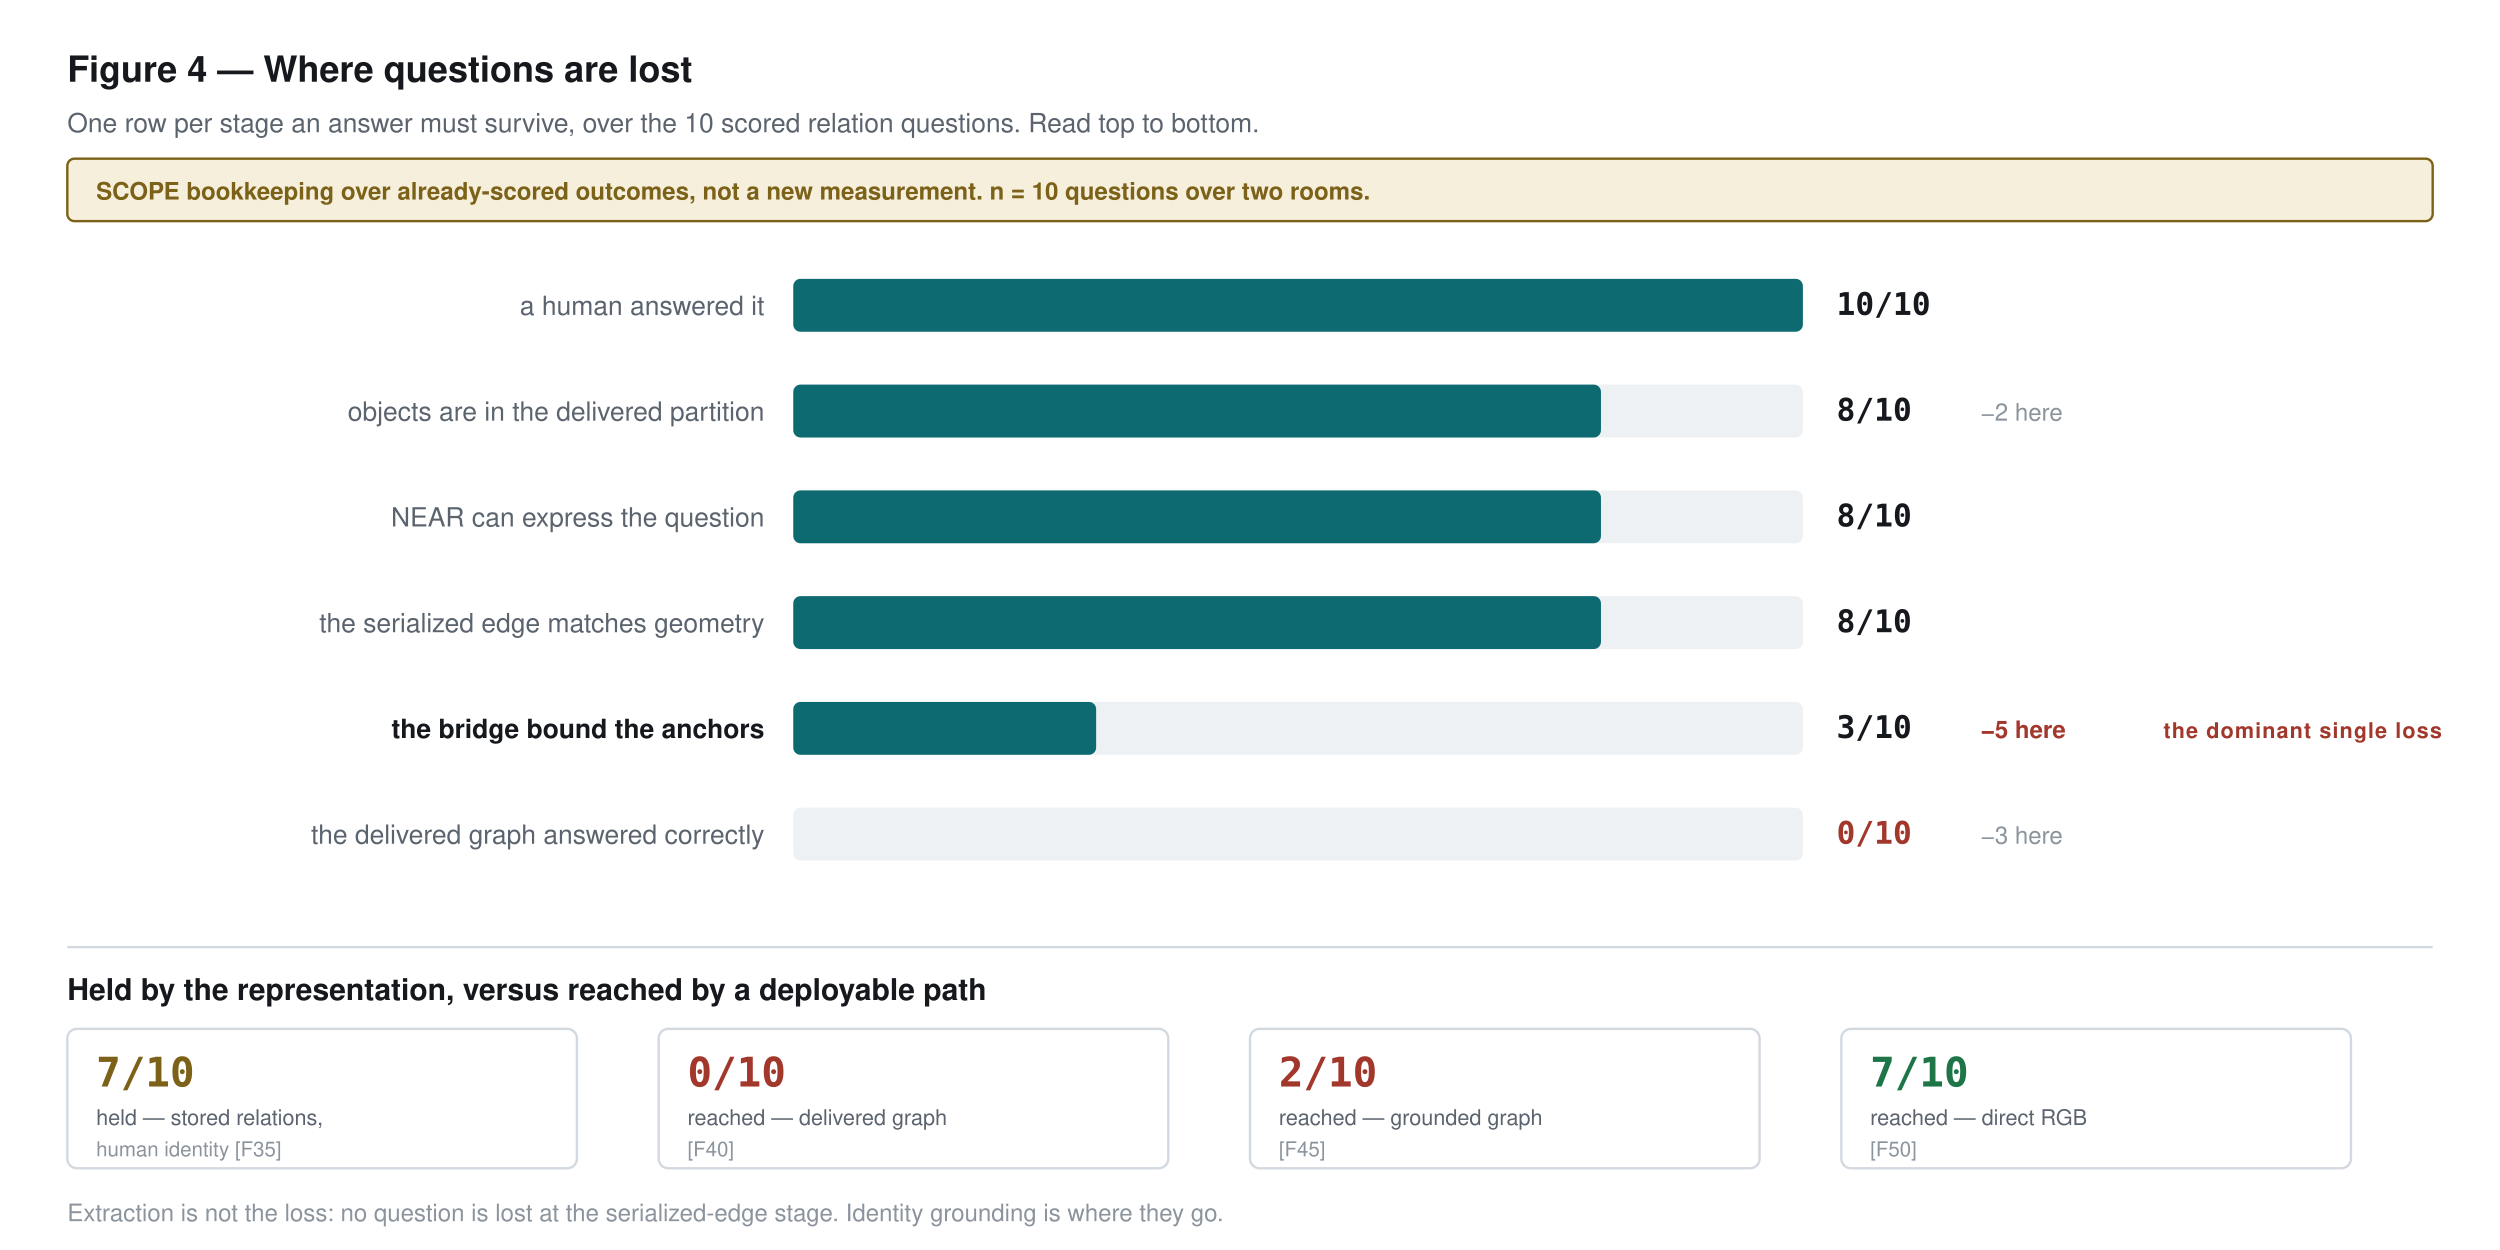
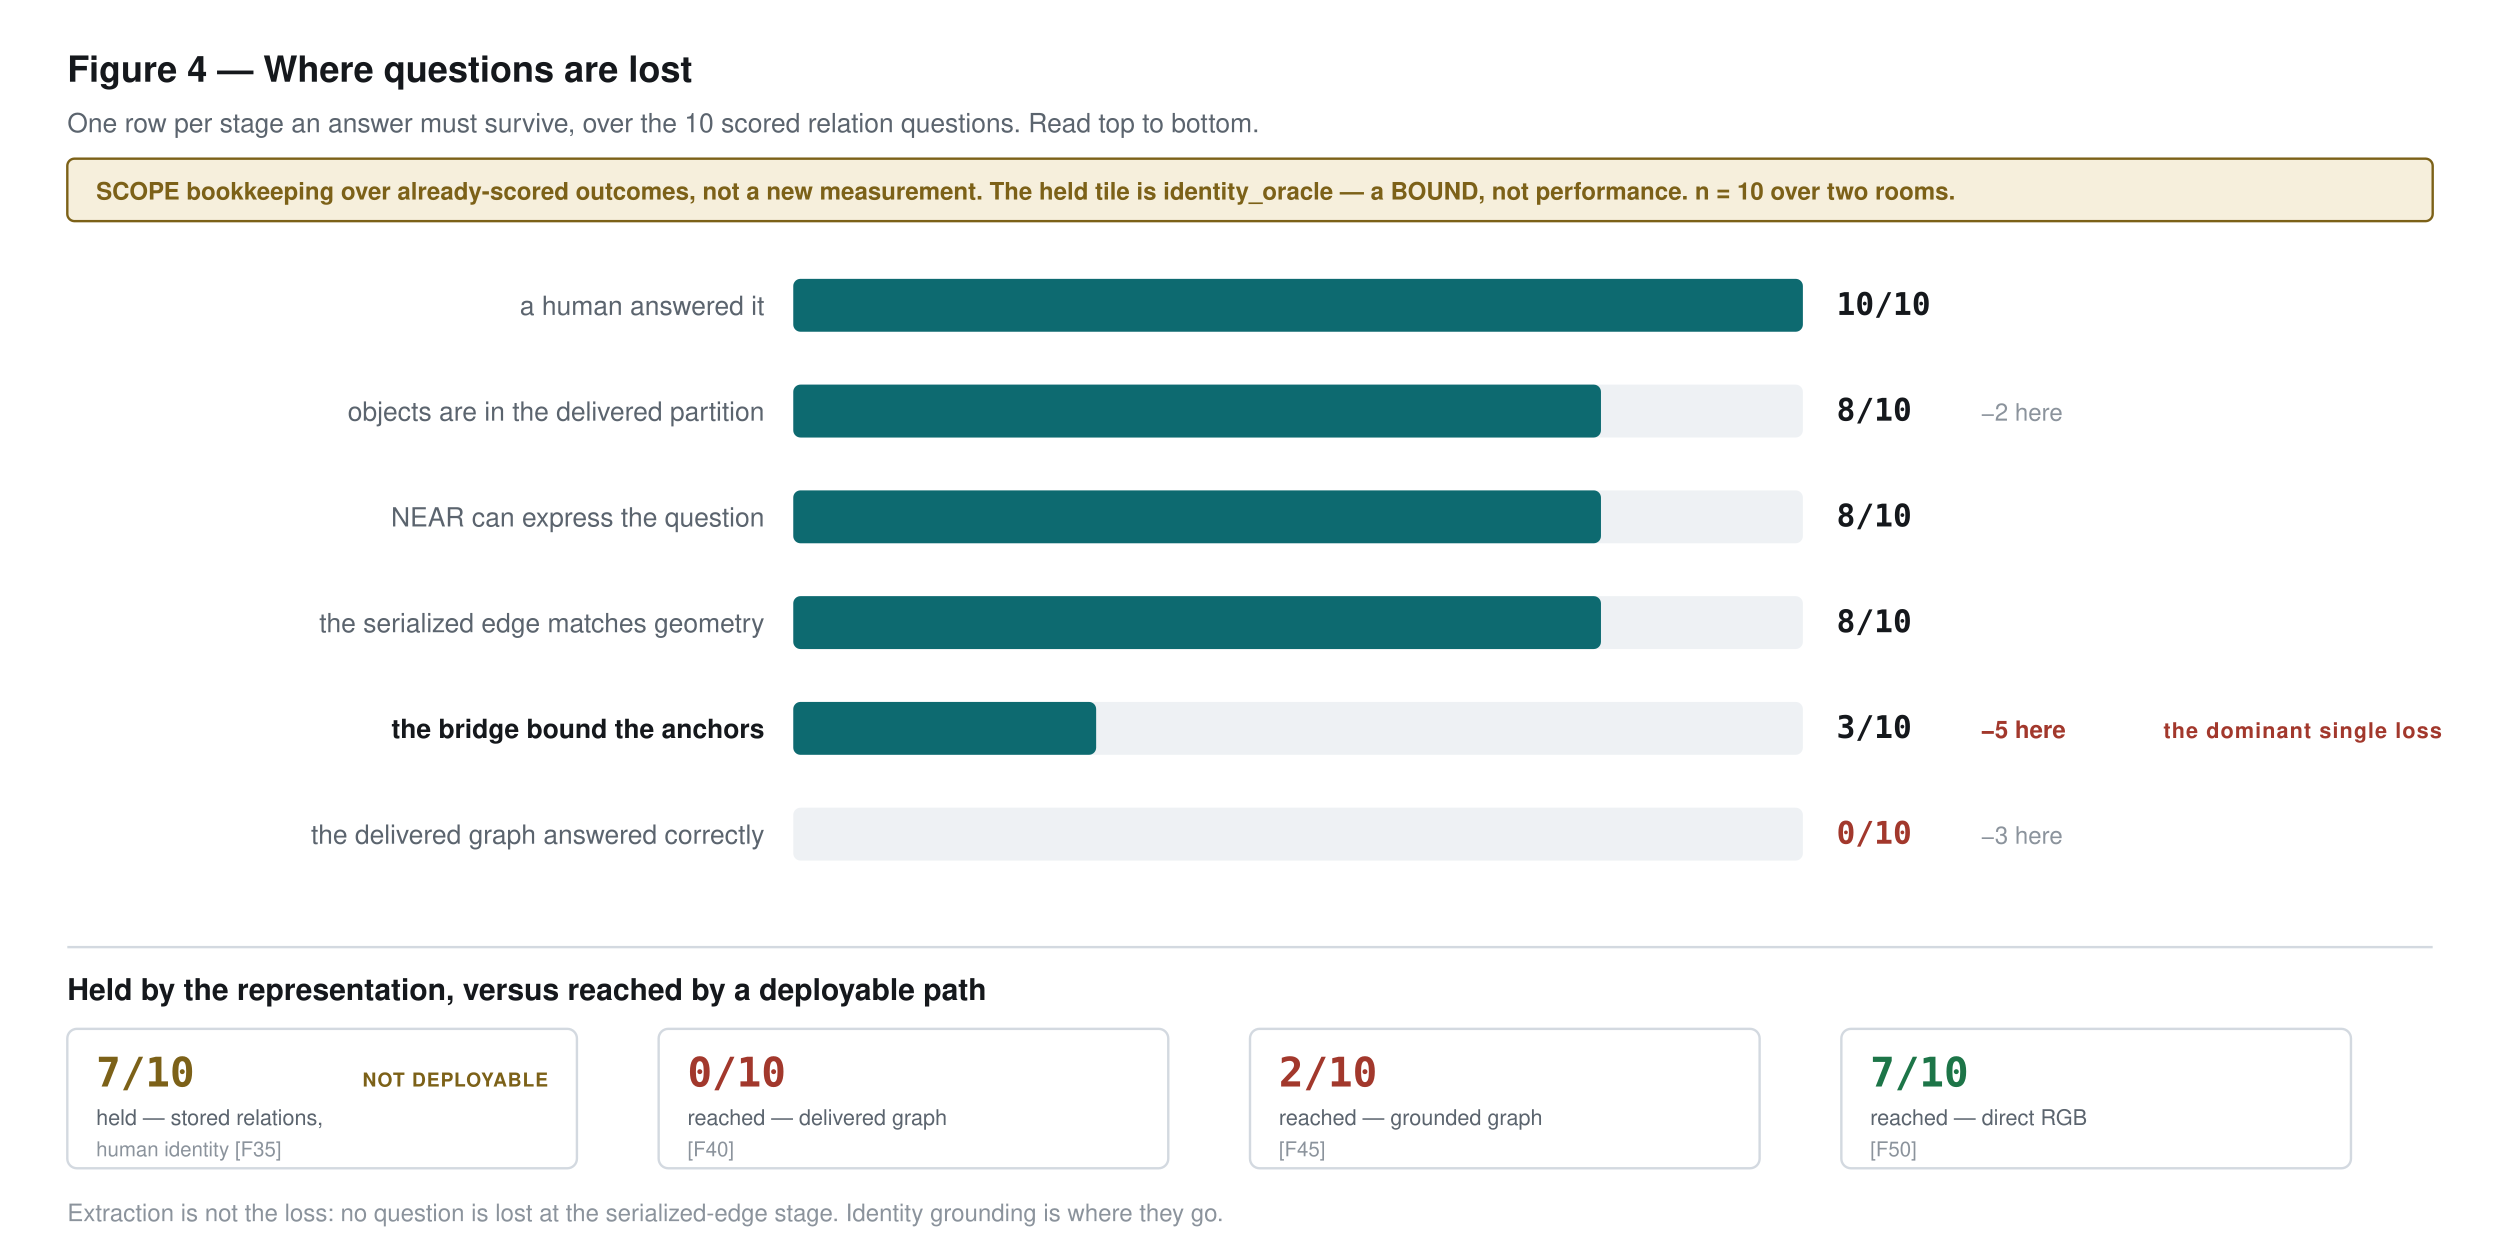
<svg xmlns="http://www.w3.org/2000/svg" width="1040" height="520" viewBox="0 0 1040 520" role="img" aria-label="Where questions are lost">
  <defs>
    <pattern id="hatch" width="6" height="6" patternUnits="userSpaceOnUse" patternTransform="rotate(45)">
      <rect width="6" height="6" fill="#ffffff" />
      <line x1="0" y1="0" x2="0" y2="6" stroke="#7c6118" stroke-width="2.2" />
    </pattern>
  </defs>
  <rect width="1040" height="520" fill="#ffffff" />
  <text x="28" y="34" font-family="Helvetica, Arial, sans-serif" font-size="15" fill="#15181c" text-anchor="start" font-weight="600">Figure 4 — Where questions are lost</text>
  <text x="28" y="55" font-family="Helvetica, Arial, sans-serif" font-size="11" fill="#5b646e" text-anchor="start" font-weight="normal">One row per stage an answer must survive, over the 10 scored relation questions. Read top to bottom.</text>
  <rect x="28" y="66" width="984" height="26" rx="3" fill="#f6efdc" stroke="#7c6118" stroke-width="1" />
-   <text x="40" y="83" font-family="Helvetica, Arial, sans-serif" font-size="10" fill="#7c6118" text-anchor="start" font-weight="600">SCOPE  bookkeeping over already-scored outcomes, not a new measurement. n = 10 questions over two rooms.</text>
+   <text x="40" y="83" font-family="Helvetica, Arial, sans-serif" font-size="10" fill="#7c6118" text-anchor="start" font-weight="600">SCOPE  bookkeeping over already-scored outcomes, not a new measurement. The held tile is identity_oracle — a BOUND, not performance. n = 10 over two rooms.</text>
  <text x="318" y="131" font-family="Helvetica, Arial, sans-serif" font-size="11" fill="#5b646e" text-anchor="end" font-weight="normal">a human answered it</text>
  <rect x="330" y="116" width="420" height="22" rx="3" fill="#eef1f4" />
  <rect x="330" y="116" width="420.0" height="22" rx="3" fill="#0d6a70" />
  <text x="764" y="131" font-family="ui-monospace, 'SF Mono', Menlo, monospace" font-size="13" fill="#15181c" text-anchor="start" font-weight="700">10/10</text>
  <text x="318" y="175" font-family="Helvetica, Arial, sans-serif" font-size="11" fill="#5b646e" text-anchor="end" font-weight="normal">objects are in the delivered partition</text>
  <rect x="330" y="160" width="420" height="22" rx="3" fill="#eef1f4" />
  <rect x="330" y="160" width="336.0" height="22" rx="3" fill="#0d6a70" />
  <text x="764" y="175" font-family="ui-monospace, 'SF Mono', Menlo, monospace" font-size="13" fill="#15181c" text-anchor="start" font-weight="700">8/10</text>
  <text x="824" y="175" font-family="Helvetica, Arial, sans-serif" font-size="10" fill="#8b939c" text-anchor="start" font-weight="normal">−2 here</text>
  <text x="318" y="219" font-family="Helvetica, Arial, sans-serif" font-size="11" fill="#5b646e" text-anchor="end" font-weight="normal">NEAR can express the question</text>
  <rect x="330" y="204" width="420" height="22" rx="3" fill="#eef1f4" />
  <rect x="330" y="204" width="336.0" height="22" rx="3" fill="#0d6a70" />
  <text x="764" y="219" font-family="ui-monospace, 'SF Mono', Menlo, monospace" font-size="13" fill="#15181c" text-anchor="start" font-weight="700">8/10</text>
  <text x="318" y="263" font-family="Helvetica, Arial, sans-serif" font-size="11" fill="#5b646e" text-anchor="end" font-weight="normal">the serialized edge matches geometry</text>
  <rect x="330" y="248" width="420" height="22" rx="3" fill="#eef1f4" />
  <rect x="330" y="248" width="336.0" height="22" rx="3" fill="#0d6a70" />
  <text x="764" y="263" font-family="ui-monospace, 'SF Mono', Menlo, monospace" font-size="13" fill="#15181c" text-anchor="start" font-weight="700">8/10</text>
  <text x="318" y="307" font-family="Helvetica, Arial, sans-serif" font-size="11" fill="#15181c" text-anchor="end" font-weight="700">the bridge bound the anchors</text>
  <rect x="330" y="292" width="420" height="22" rx="3" fill="#eef1f4" />
  <rect x="330" y="292" width="126.0" height="22" rx="3" fill="#0d6a70" />
  <text x="764" y="307" font-family="ui-monospace, 'SF Mono', Menlo, monospace" font-size="13" fill="#15181c" text-anchor="start" font-weight="700">3/10</text>
  <text x="824" y="307" font-family="Helvetica, Arial, sans-serif" font-size="10" fill="#a2382c" text-anchor="start" font-weight="700">−5 here</text>
  <text x="900" y="307" font-family="Helvetica, Arial, sans-serif" font-size="9" fill="#a2382c" text-anchor="start" font-weight="700" letter-spacing="0.05em">the dominant single loss</text>
  <text x="318" y="351" font-family="Helvetica, Arial, sans-serif" font-size="11" fill="#5b646e" text-anchor="end" font-weight="normal">the delivered graph answered correctly</text>
  <rect x="330" y="336" width="420" height="22" rx="3" fill="#eef1f4" />
  <text x="764" y="351" font-family="ui-monospace, 'SF Mono', Menlo, monospace" font-size="13" fill="#a2382c" text-anchor="start" font-weight="700">0/10</text>
  <text x="824" y="351" font-family="Helvetica, Arial, sans-serif" font-size="10" fill="#8b939c" text-anchor="start" font-weight="normal">−3 here</text>
  <line x1="28" y1="394" x2="1012" y2="394" stroke="#d3d9e0" stroke-width="1" />
  <text x="28" y="416" font-family="Helvetica, Arial, sans-serif" font-size="12.5" fill="#15181c" text-anchor="start" font-weight="600">Held by the representation, versus reached by a deployable path</text>
  <rect x="28" y="428" width="212" height="58" rx="4" fill="#ffffff" stroke="#d3d9e0" stroke-width="1" />
  <text x="40" y="452" font-family="ui-monospace, 'SF Mono', Menlo, monospace" font-size="17" fill="#7c6118" text-anchor="start" font-weight="700">7/10</text>
  <text x="40" y="468" font-family="Helvetica, Arial, sans-serif" font-size="9" fill="#5b646e" text-anchor="start" font-weight="normal">held — stored relations,</text>
  <text x="40" y="481" font-family="Helvetica, Arial, sans-serif" font-size="8.5" fill="#8b939c" text-anchor="start" font-weight="normal">human identity [F35]</text>
+   <text x="228" y="452" font-family="Helvetica, Arial, sans-serif" font-size="8" fill="#7c6118" text-anchor="end" font-weight="700" letter-spacing="0.05em">NOT DEPLOYABLE</text>
  <rect x="274" y="428" width="212" height="58" rx="4" fill="#ffffff" stroke="#d3d9e0" stroke-width="1" />
  <text x="286" y="452" font-family="ui-monospace, 'SF Mono', Menlo, monospace" font-size="17" fill="#a2382c" text-anchor="start" font-weight="700">0/10</text>
  <text x="286" y="468" font-family="Helvetica, Arial, sans-serif" font-size="9" fill="#5b646e" text-anchor="start" font-weight="normal">reached — delivered graph</text>
  <text x="286" y="481" font-family="Helvetica, Arial, sans-serif" font-size="8.5" fill="#8b939c" text-anchor="start" font-weight="normal">[F40]</text>
  <rect x="520" y="428" width="212" height="58" rx="4" fill="#ffffff" stroke="#d3d9e0" stroke-width="1" />
  <text x="532" y="452" font-family="ui-monospace, 'SF Mono', Menlo, monospace" font-size="17" fill="#a2382c" text-anchor="start" font-weight="700">2/10</text>
  <text x="532" y="468" font-family="Helvetica, Arial, sans-serif" font-size="9" fill="#5b646e" text-anchor="start" font-weight="normal">reached — grounded graph</text>
  <text x="532" y="481" font-family="Helvetica, Arial, sans-serif" font-size="8.5" fill="#8b939c" text-anchor="start" font-weight="normal">[F45]</text>
  <rect x="766" y="428" width="212" height="58" rx="4" fill="#ffffff" stroke="#d3d9e0" stroke-width="1" />
  <text x="778" y="452" font-family="ui-monospace, 'SF Mono', Menlo, monospace" font-size="17" fill="#1d7548" text-anchor="start" font-weight="700">7/10</text>
  <text x="778" y="468" font-family="Helvetica, Arial, sans-serif" font-size="9" fill="#5b646e" text-anchor="start" font-weight="normal">reached — direct RGB</text>
  <text x="778" y="481" font-family="Helvetica, Arial, sans-serif" font-size="8.5" fill="#8b939c" text-anchor="start" font-weight="normal">[F50]</text>
  <text x="28" y="508" font-family="Helvetica, Arial, sans-serif" font-size="10" fill="#8b939c" text-anchor="start" font-weight="normal">Extraction is not the loss: no question is lost at the serialized-edge stage. Identity grounding is where they go.</text>
</svg>
